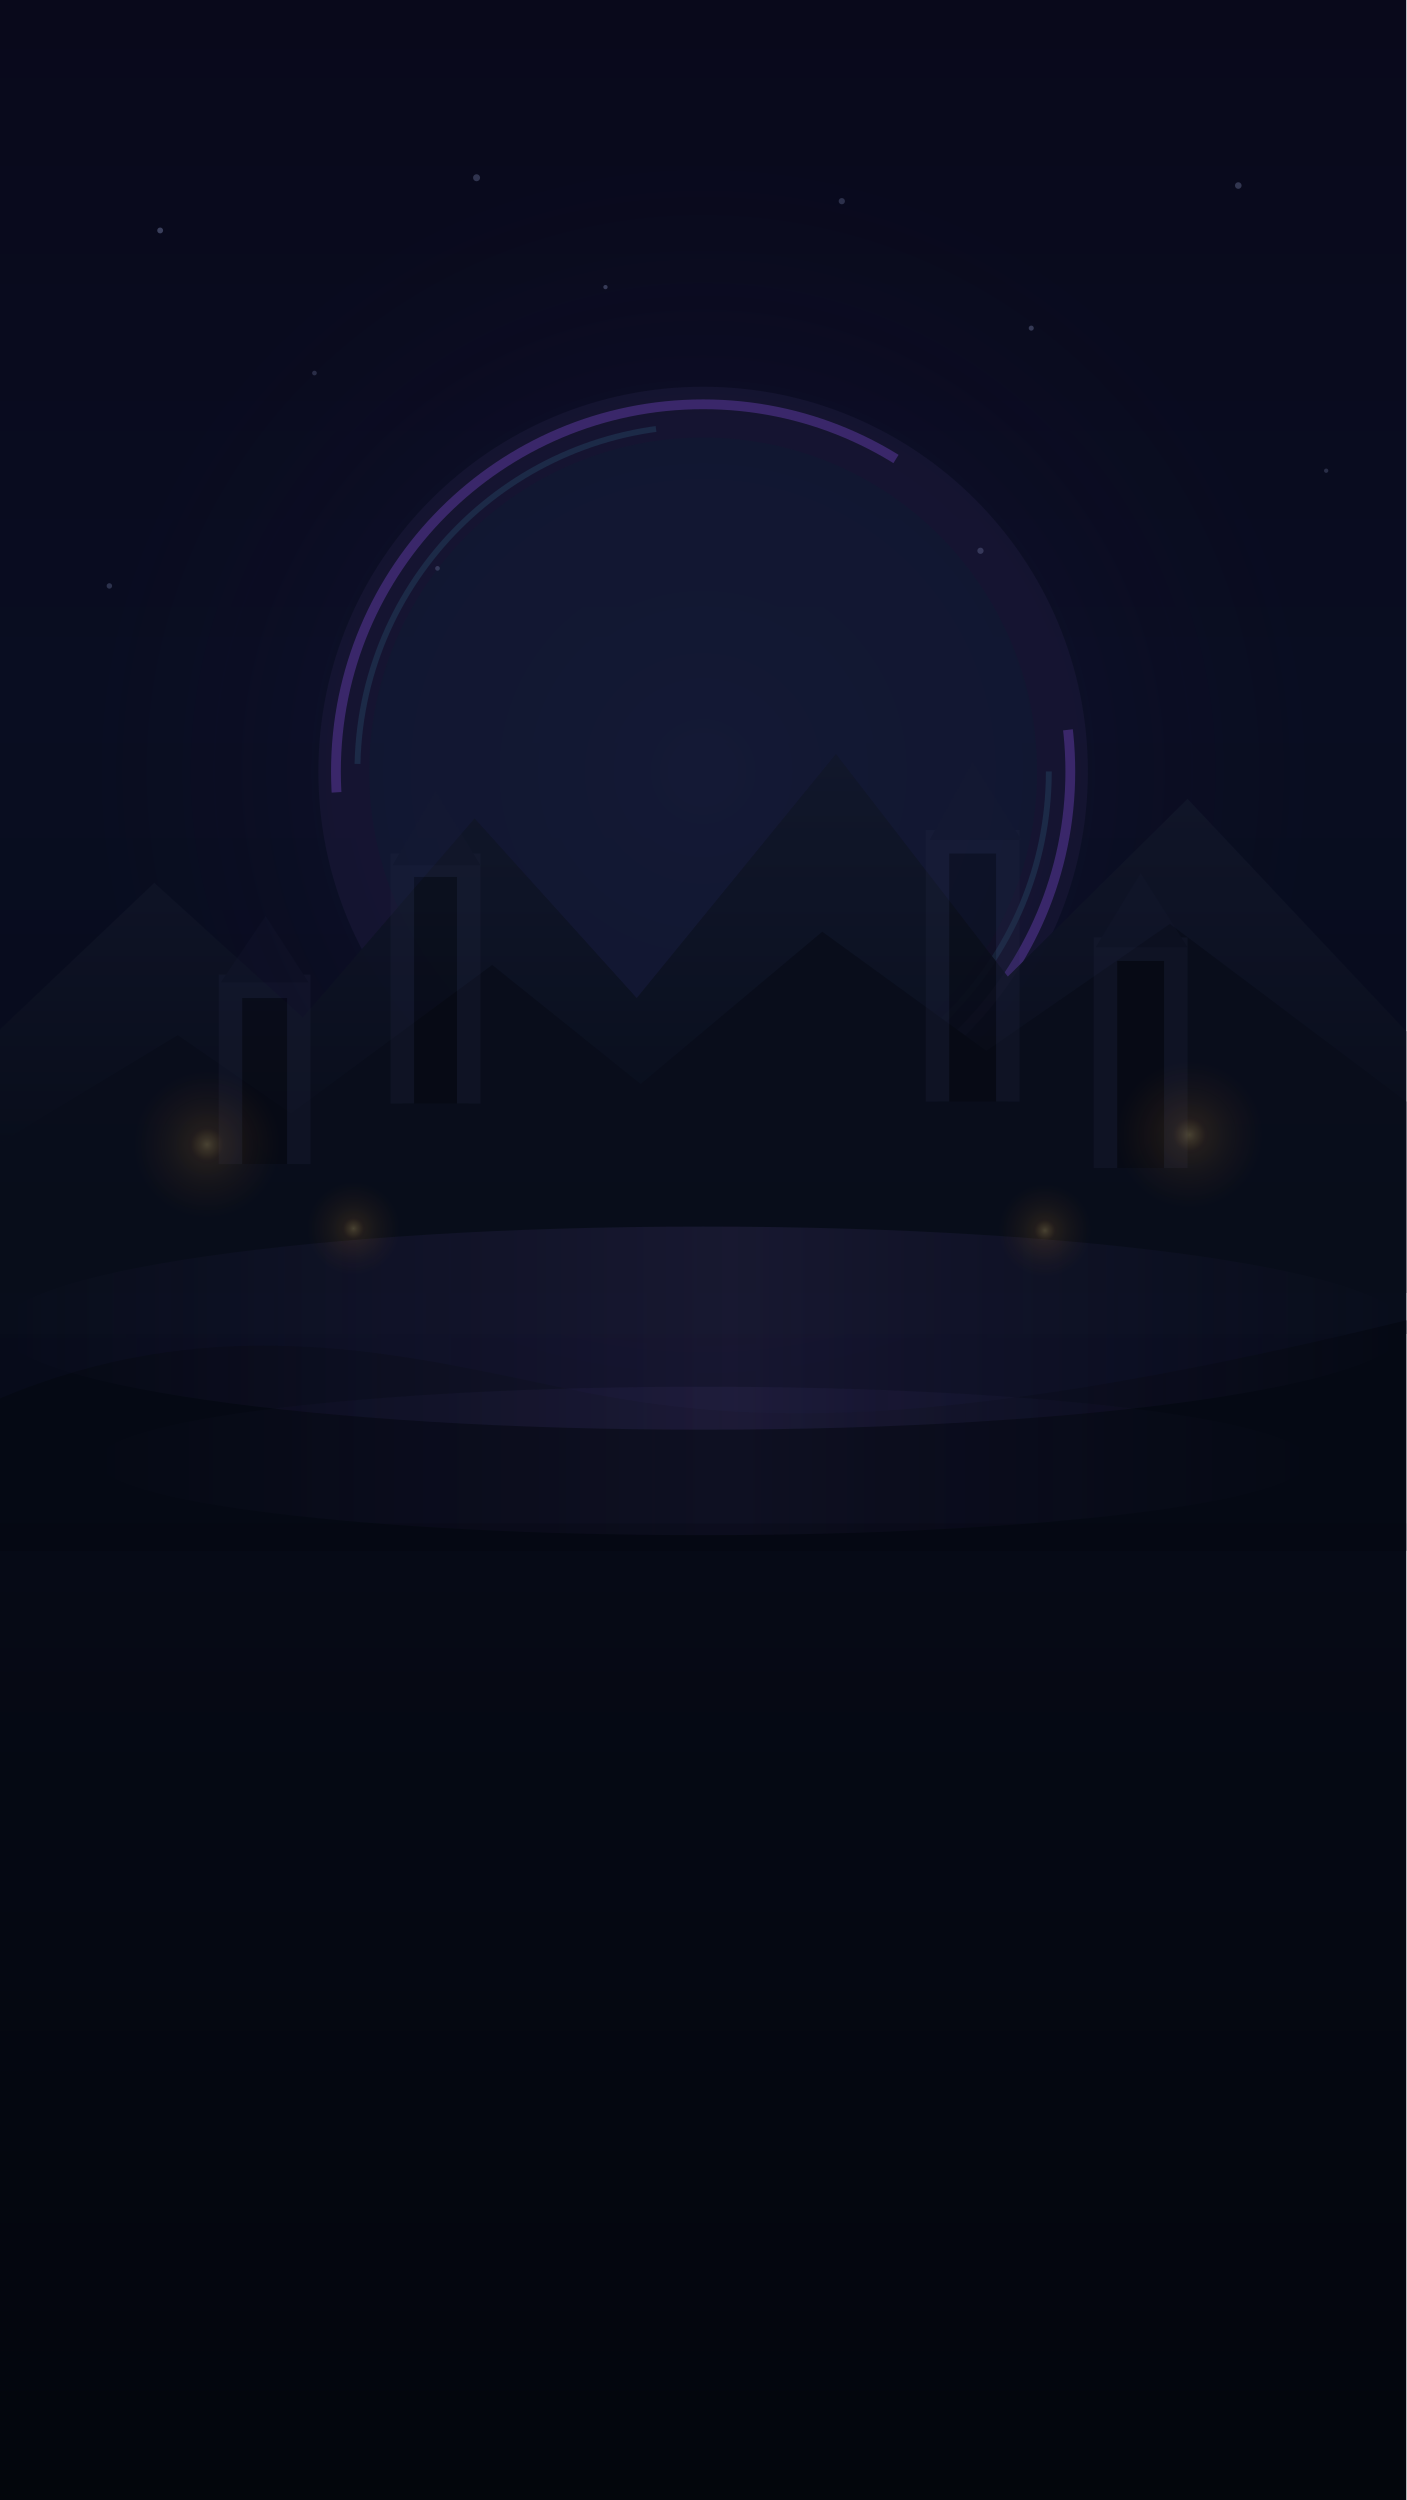
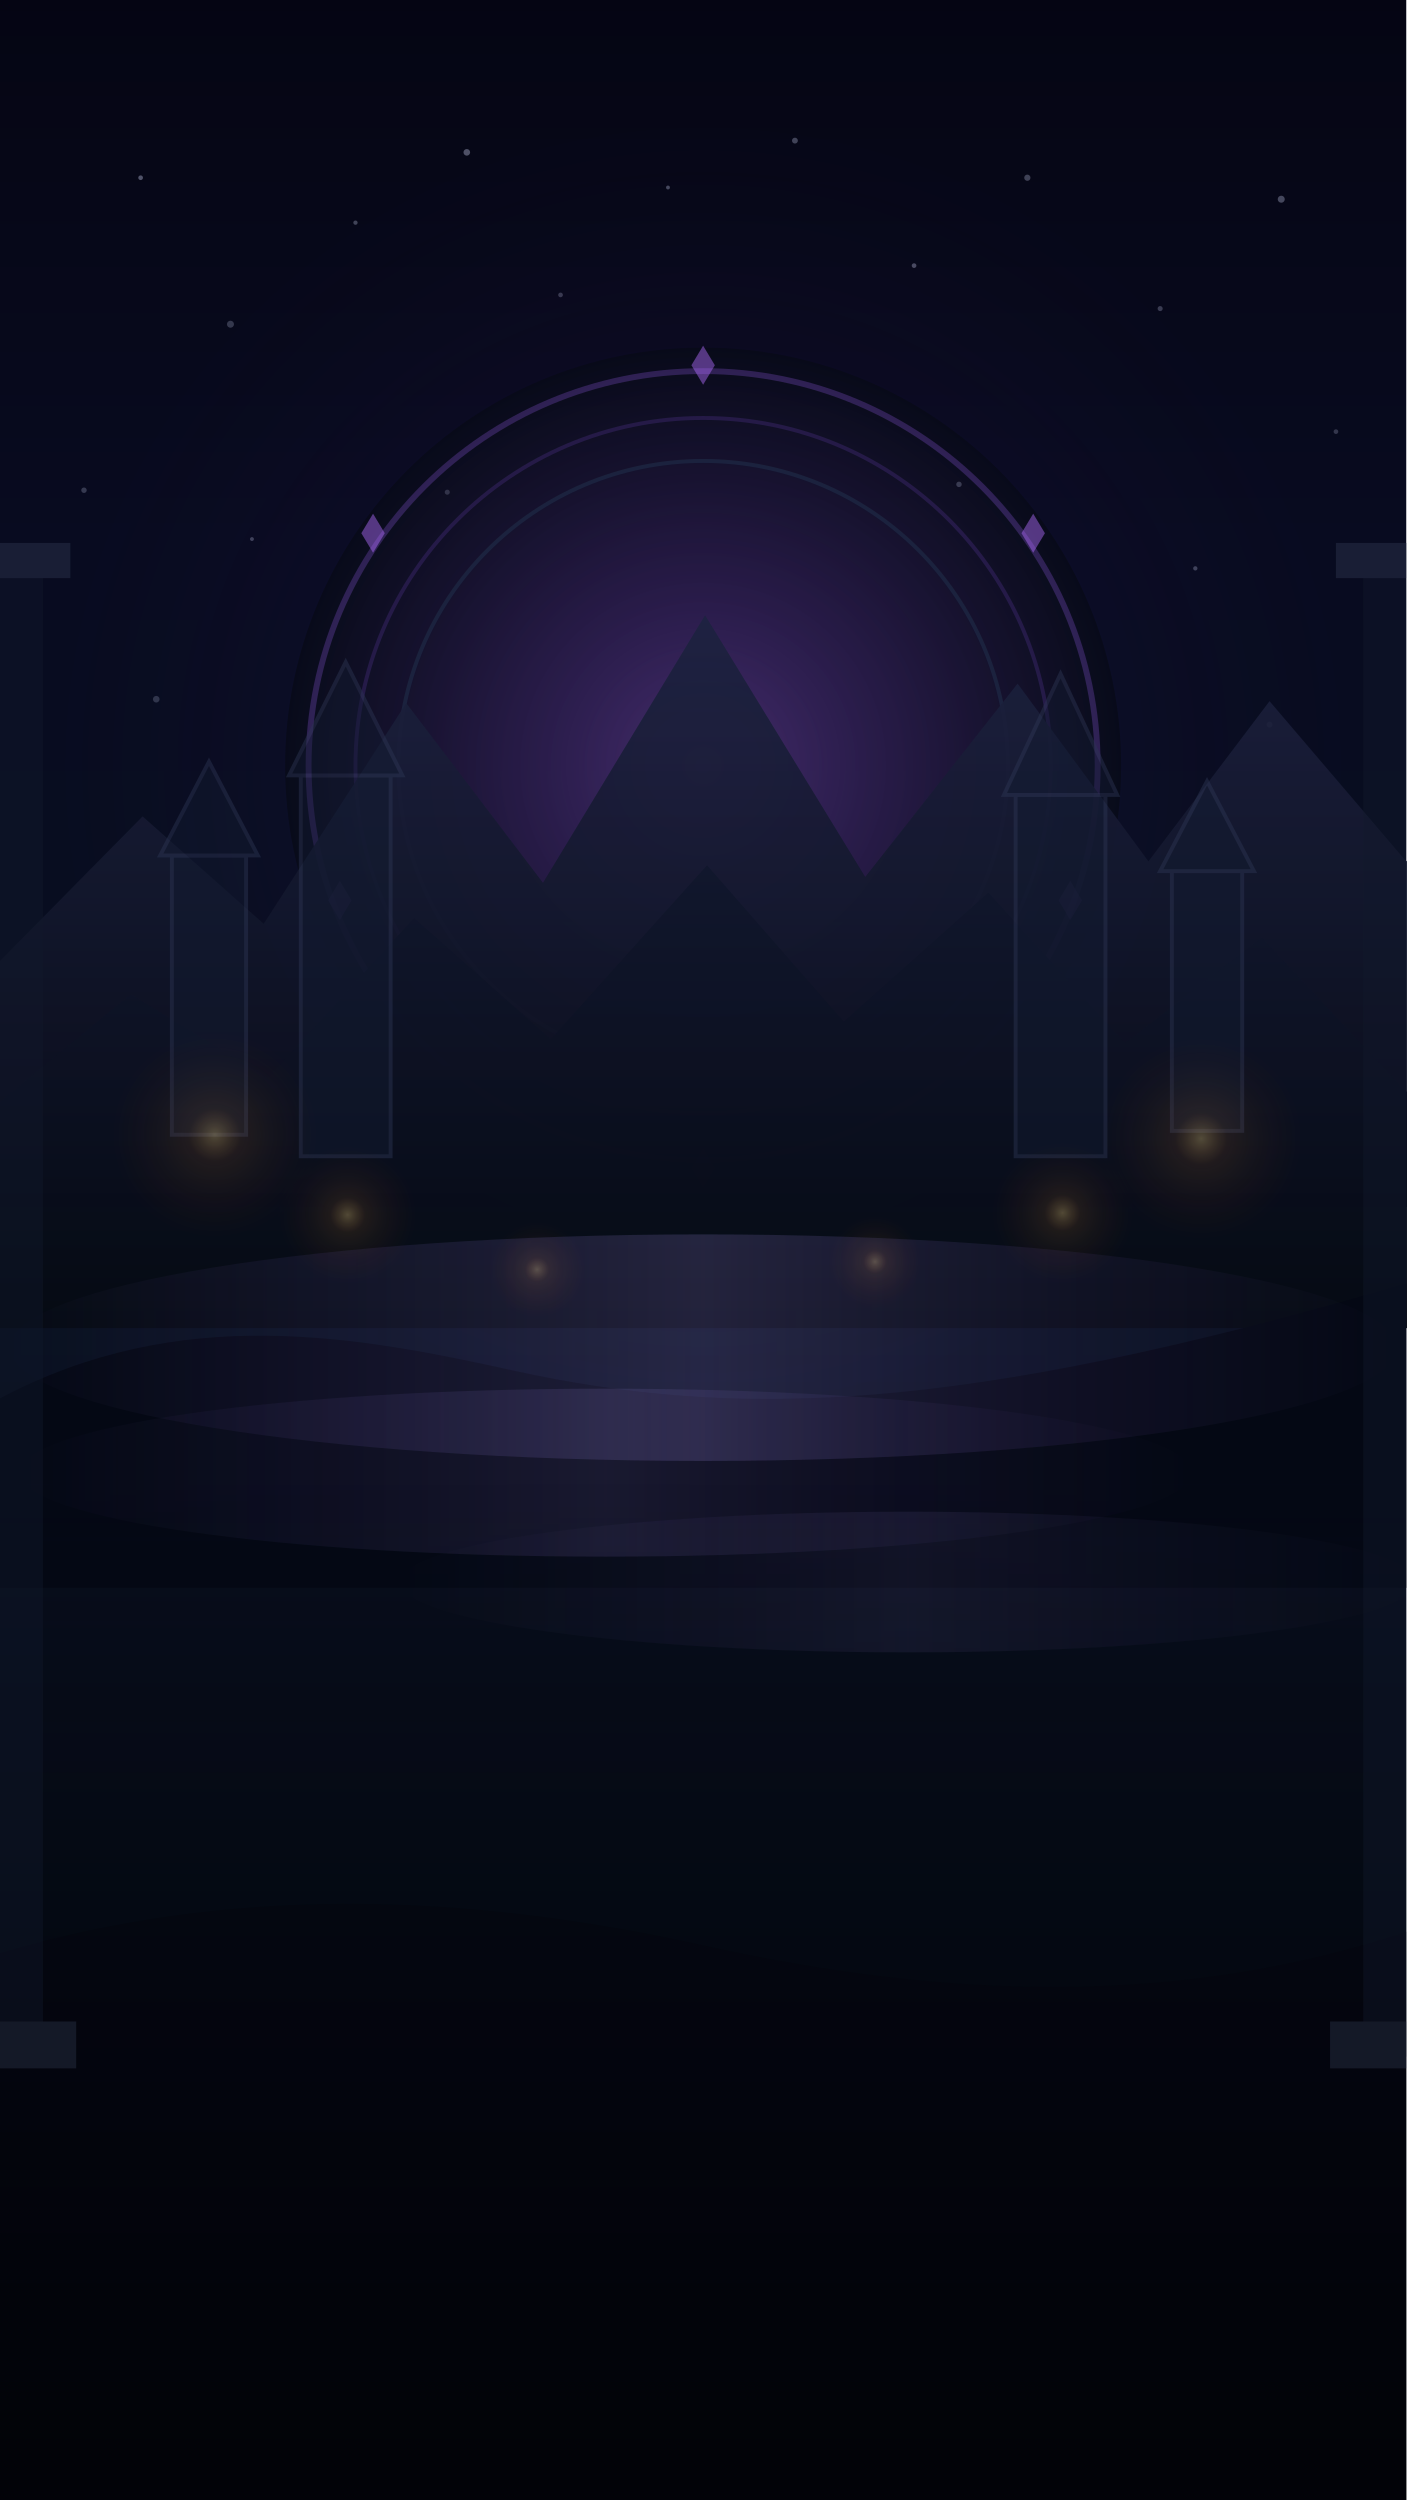
<svg xmlns="http://www.w3.org/2000/svg" width="720" height="1280" viewBox="0 0 720 1280">
  <defs>
    <linearGradient id="sky" x1="0" y1="0" x2="0" y2="1">
-       <stop stop-color="#09091b" />
-       <stop offset=".28" stop-color="#090d21" />
-       <stop offset=".62" stop-color="#060b18" />
-       <stop offset="1" stop-color="#03060c" />
+       <stop stop-color="#050513" />
+       <stop offset=".22" stop-color="#080b20" />
+       <stop offset=".52" stop-color="#081020" />
+       <stop offset=".78" stop-color="#050a14" />
+       <stop offset="1" stop-color="#020409" />
    </linearGradient>
-     <radialGradient id="moon">
-       <stop stop-color="#a878ff" stop-opacity=".28" />
-       <stop offset=".25" stop-color="#6d42b8" stop-opacity=".16" />
-       <stop offset=".6" stop-color="#382266" stop-opacity=".08" />
-       <stop offset="1" stop-color="#1a1031" stop-opacity="0" />
+     <radialGradient id="eclipse">
+       <stop stop-color="#c197ff" stop-opacity=".30" />
+       <stop offset=".22" stop-color="#8254df" stop-opacity=".19" />
+       <stop offset=".48" stop-color="#4a287f" stop-opacity=".10" />
+       <stop offset="1" stop-color="#190d31" stop-opacity="0" />
    </radialGradient>
+     <radialGradient id="core">
+       <stop stop-color="#4d2b75" stop-opacity=".54" />
+       <stop offset=".72" stop-color="#18132f" stop-opacity=".72" />
+       <stop offset="1" stop-color="#070a17" stop-opacity=".82" />
+     </radialGradient>
+     <linearGradient id="mount1" x1="0" y1="0" x2="0" y2="1">
+       <stop stop-color="#1d2240" />
+       <stop offset="1" stop-color="#080c18" />
+     </linearGradient>
+     <linearGradient id="mount2" x1="0" y1="0" x2="0" y2="1">
+       <stop stop-color="#11172d" />
+       <stop offset="1" stop-color="#050913" />
+     </linearGradient>
    <linearGradient id="fog" x1="0" y1="0" x2="1" y2="0">
-       <stop stop-color="#44367b" stop-opacity="0" />
-       <stop offset=".25" stop-color="#44367b" stop-opacity=".12" />
-       <stop offset=".52" stop-color="#5d4a95" stop-opacity=".18" />
-       <stop offset=".78" stop-color="#44367b" stop-opacity=".10" />
-       <stop offset="1" stop-color="#44367b" stop-opacity="0" />
+       <stop stop-color="#7d64c5" stop-opacity="0" />
+       <stop offset=".22" stop-color="#7d64c5" stop-opacity=".10" />
+       <stop offset=".5" stop-color="#b49aff" stop-opacity=".17" />
+       <stop offset=".78" stop-color="#7658b8" stop-opacity=".09" />
+       <stop offset="1" stop-color="#7658b8" stop-opacity="0" />
    </linearGradient>
-     <radialGradient id="gold">
-       <stop stop-color="#ffd875" stop-opacity=".75" />
-       <stop offset=".22" stop-color="#d88c25" stop-opacity=".35" />
-       <stop offset="1" stop-color="#8b4e10" stop-opacity="0" />
+     <radialGradient id="warm">
+       <stop stop-color="#ffd979" stop-opacity=".62" />
+       <stop offset=".25" stop-color="#d58126" stop-opacity=".24" />
+       <stop offset="1" stop-color="#6e2b07" stop-opacity="0" />
    </radialGradient>
-     <linearGradient id="mount" x1="0" y1="0" x2="0" y2="1">
-       <stop stop-color="#11162b" />
-       <stop offset="1" stop-color="#060a15" />
+     <linearGradient id="floorFade" x1="0" y1="0" x2="0" y2="1">
+       <stop stop-color="#050815" stop-opacity=".04" />
+       <stop offset="1" stop-color="#010205" stop-opacity=".74" />
    </linearGradient>
  </defs>
  <rect width="720" height="1280" fill="url(#sky)" />
-   <circle cx="360" cy="395" r="320" fill="url(#moon)" />
-   <circle cx="360" cy="395" r="197" fill="#171634" opacity=".72" />
-   <circle cx="360" cy="395" r="171" fill="#101831" opacity=".75" />
-   <circle cx="360" cy="395" r="188" fill="none" stroke="#9b5aff" stroke-opacity=".28" stroke-width="5" stroke-dasharray="410 170" />
-   <circle cx="360" cy="395" r="177" fill="none" stroke="#4cc8ef" stroke-opacity=".12" stroke-width="3" stroke-dasharray="250 310" />
-   <path d="M0 662V527l79-75 76 69 88-102 83 92 102-125 88 114 92-91 112 119v134Z" fill="url(#mount)" opacity=".93" />
-   <path d="M0 683V585l91-55 58 40 103-76 76 61 93-78 84 61 94-65 121 91v119Z" fill="#080d1b" opacity=".94" />
-   <path d="M0 716c104-44 196-25 276-8 90 20 186 31 444-32v118H0Z" fill="#050914" />
-   <g opacity=".22">
-     <path d="M118 596v-91h35v91M566 598v-112h36v112M206 565v-122h34v122M480 564V431h36v133" stroke="#242a45" stroke-width="12" />
-     <path d="m113 503 23-34 22 34m403-18 23-38 24 38m-407-42 22-38 23 38m230-13 22-40 25 40" fill="#151a32" />
+   <circle cx="360" cy="392" r="342" fill="url(#eclipse)" />
+   <circle cx="360" cy="392" r="214" fill="url(#core)" />
+   <circle cx="360" cy="392" r="202" fill="none" stroke="#a464ff" stroke-opacity=".24" stroke-width="3" />
+   <circle cx="360" cy="392" r="178" fill="none" stroke="#7b48ce" stroke-opacity=".20" stroke-width="2" />
+   <circle cx="360" cy="392" r="156" fill="none" stroke="#66d4ff" stroke-opacity=".08" stroke-width="2" />
+   <g fill="#b26cff" opacity=".45">
+     <path d="M360 177 366 187 360 197 354 187Z" />
+     <path d="M529 263 535 273 529 283 523 273Z" />
+     <path d="M548 451 554 461 548 471 542 461Z" />
+     <path d="M360 588 366 598 360 608 354 598Z" />
+     <path d="M174 451 180 461 174 471 168 461Z" />
+     <path d="M191 263 197 273 191 283 185 273Z" />
  </g>
-   <g fill="#bbc9ff">
-     <circle cx="82" cy="118" r="1.5" opacity=".28" />
-     <circle cx="161" cy="191" r="1.2" opacity=".18" />
-     <circle cx="244" cy="91" r="1.8" opacity=".22" />
-     <circle cx="310" cy="147" r="1.1" opacity=".25" />
-     <circle cx="431" cy="103" r="1.6" opacity=".2" />
-     <circle cx="528" cy="168" r="1.3" opacity=".24" />
-     <circle cx="634" cy="95" r="1.7" opacity=".23" />
-     <circle cx="679" cy="241" r="1.1" opacity=".18" />
-     <circle cx="56" cy="300" r="1.4" opacity=".2" />
-     <circle cx="224" cy="291" r="1.2" opacity=".2" />
-     <circle cx="502" cy="282" r="1.6" opacity=".2" />
+   <g fill="#d8ddff">
+     <circle cx="72" cy="91" r="1.2" opacity=".35" />
+     <circle cx="118" cy="166" r="1.8" opacity=".22" />
+     <circle cx="182" cy="114" r="1.1" opacity=".28" />
+     <circle cx="239" cy="78" r="1.7" opacity=".34" />
+     <circle cx="287" cy="151" r="1.2" opacity=".23" />
+     <circle cx="342" cy="96" r="1.0" opacity=".30" />
+     <circle cx="407" cy="72" r="1.5" opacity=".28" />
+     <circle cx="468" cy="136" r="1.2" opacity=".31" />
+     <circle cx="526" cy="91" r="1.6" opacity=".27" />
+     <circle cx="594" cy="158" r="1.3" opacity=".24" />
+     <circle cx="656" cy="102" r="1.8" opacity=".30" />
+     <circle cx="684" cy="221" r="1.2" opacity=".21" />
+     <circle cx="43" cy="251" r="1.4" opacity=".22" />
+     <circle cx="129" cy="276" r="1.0" opacity=".26" />
+     <circle cx="229" cy="252" r="1.3" opacity=".18" />
+     <circle cx="491" cy="248" r="1.4" opacity=".22" />
+     <circle cx="612" cy="291" r="1.1" opacity=".26" />
+     <circle cx="80" cy="358" r="1.7" opacity=".19" />
+     <circle cx="650" cy="371" r="1.5" opacity=".24" />
  </g>
-   <ellipse cx="360" cy="680" rx="360" ry="52" fill="url(#fog)" />
-   <ellipse cx="360" cy="748" rx="310" ry="38" fill="url(#fog)" opacity=".6" />
-   <g opacity=".35">
-     <circle cx="106" cy="586" r="38" fill="url(#gold)" />
-     <circle cx="609" cy="581" r="38" fill="url(#gold)" />
-     <circle cx="181" cy="629" r="24" fill="url(#gold)" />
-     <circle cx="535" cy="630" r="24" fill="url(#gold)" />
+   <path d="M0 618V492l73-74 62 55 73-113 70 92 83-137 82 134 78-99 67 91 62-82 70 82 54-52 50 77v152Z" fill="url(#mount1)" opacity=".90" />
+   <path d="M0 680V564l67-55 70 43 75-82 70 62 80-89 70 80 74-66 70 77 70-54 74 79 70-49v170Z" fill="url(#mount2)" opacity=".96" />
+   <path d="M0 716c92-49 183-32 264-14 111 24 225 23 456-45v156H0Z" fill="#040814" />
+   <g opacity=".46" fill="#121a30" stroke="#2b3552" stroke-width="2">
+     <path d="M88 581V438h38v143Z" />
+     <path d="m82 438 25-48 25 48Z" />
+     <path d="M154 592V397h46v195Z" />
+     <path d="m148 397 29-58 29 58Z" />
+     <path d="M520 592V407h46v185Z" />
+     <path d="m514 407 29-62 29 62Z" />
+     <path d="M600 579V446h36v133Z" />
+     <path d="m594 446 24-46 24 46Z" />
  </g>
-   <rect y="780" width="720" height="500" fill="#03060c" opacity=".22" />
+   <g opacity=".48">
+     <circle cx="110" cy="581" r="54" fill="url(#warm)" />
+     <circle cx="178" cy="622" r="36" fill="url(#warm)" />
+     <circle cx="544" cy="621" r="37" fill="url(#warm)" />
+     <circle cx="615" cy="583" r="53" fill="url(#warm)" />
+     <circle cx="275" cy="650" r="25" fill="url(#warm)" />
+     <circle cx="448" cy="646" r="24" fill="url(#warm)" />
+   </g>
+   <ellipse cx="360" cy="690" rx="355" ry="58" fill="url(#fog)" />
+   <ellipse cx="310" cy="754" rx="300" ry="43" fill="url(#fog)" opacity=".70" />
+   <ellipse cx="465" cy="810" rx="260" ry="36" fill="url(#fog)" opacity=".50" />
+   <rect y="760" width="720" height="520" fill="url(#floorFade)" />
+   <path d="M0 1000c118-35 238-31 360-4 126 28 246 31 360-7v291H0Z" fill="#02040a" opacity=".36" />
+   <g opacity=".42">
+     <path d="M0 278h22v775H0Z" fill="#11192a" />
+     <path d="M698 278h22v775h-22Z" fill="#11192a" />
+     <path d="M0 278h36v18H0ZM684 278h36v18h-36Z" fill="#303a52" />
+     <path d="M0 1035h39v24H0ZM681 1035h39v24h-39Z" fill="#2b344a" />
+   </g>
</svg>
